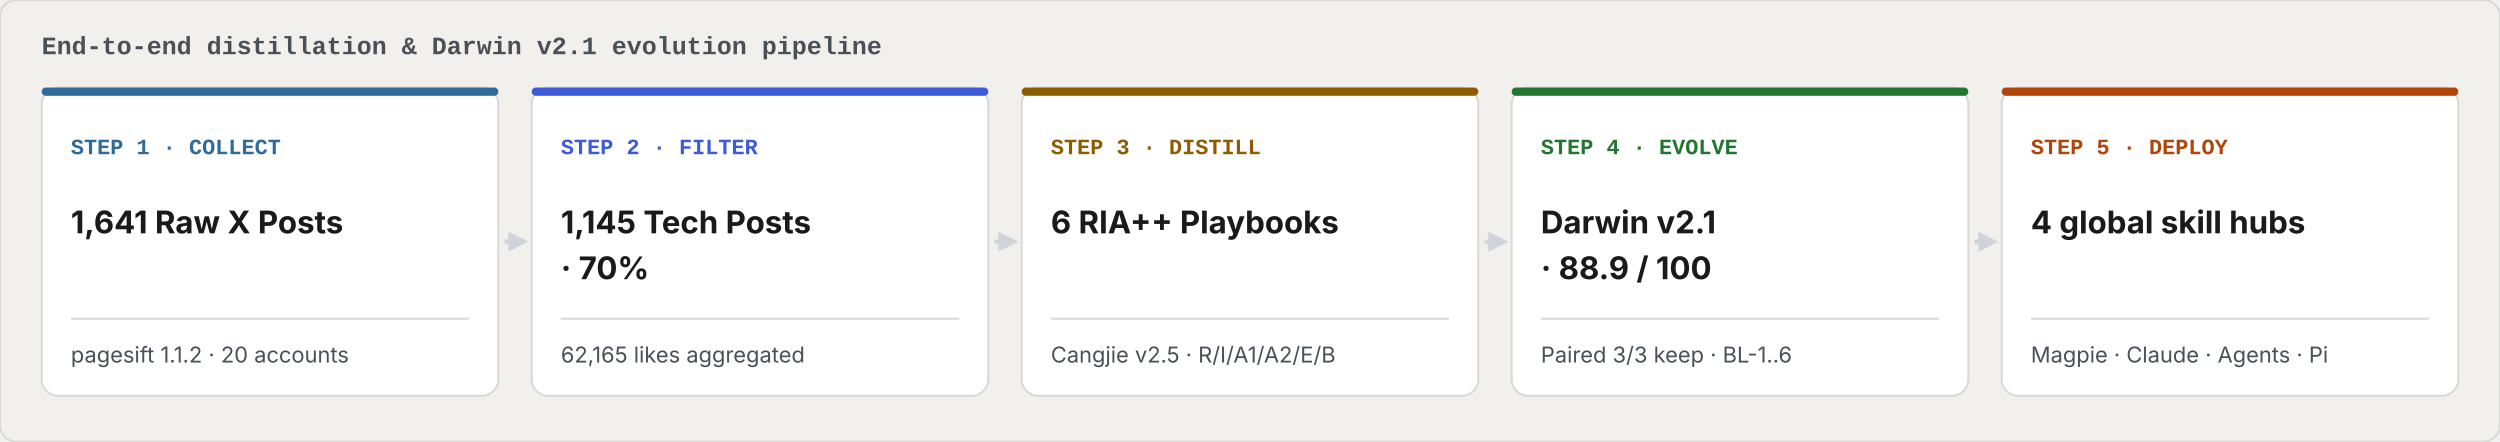
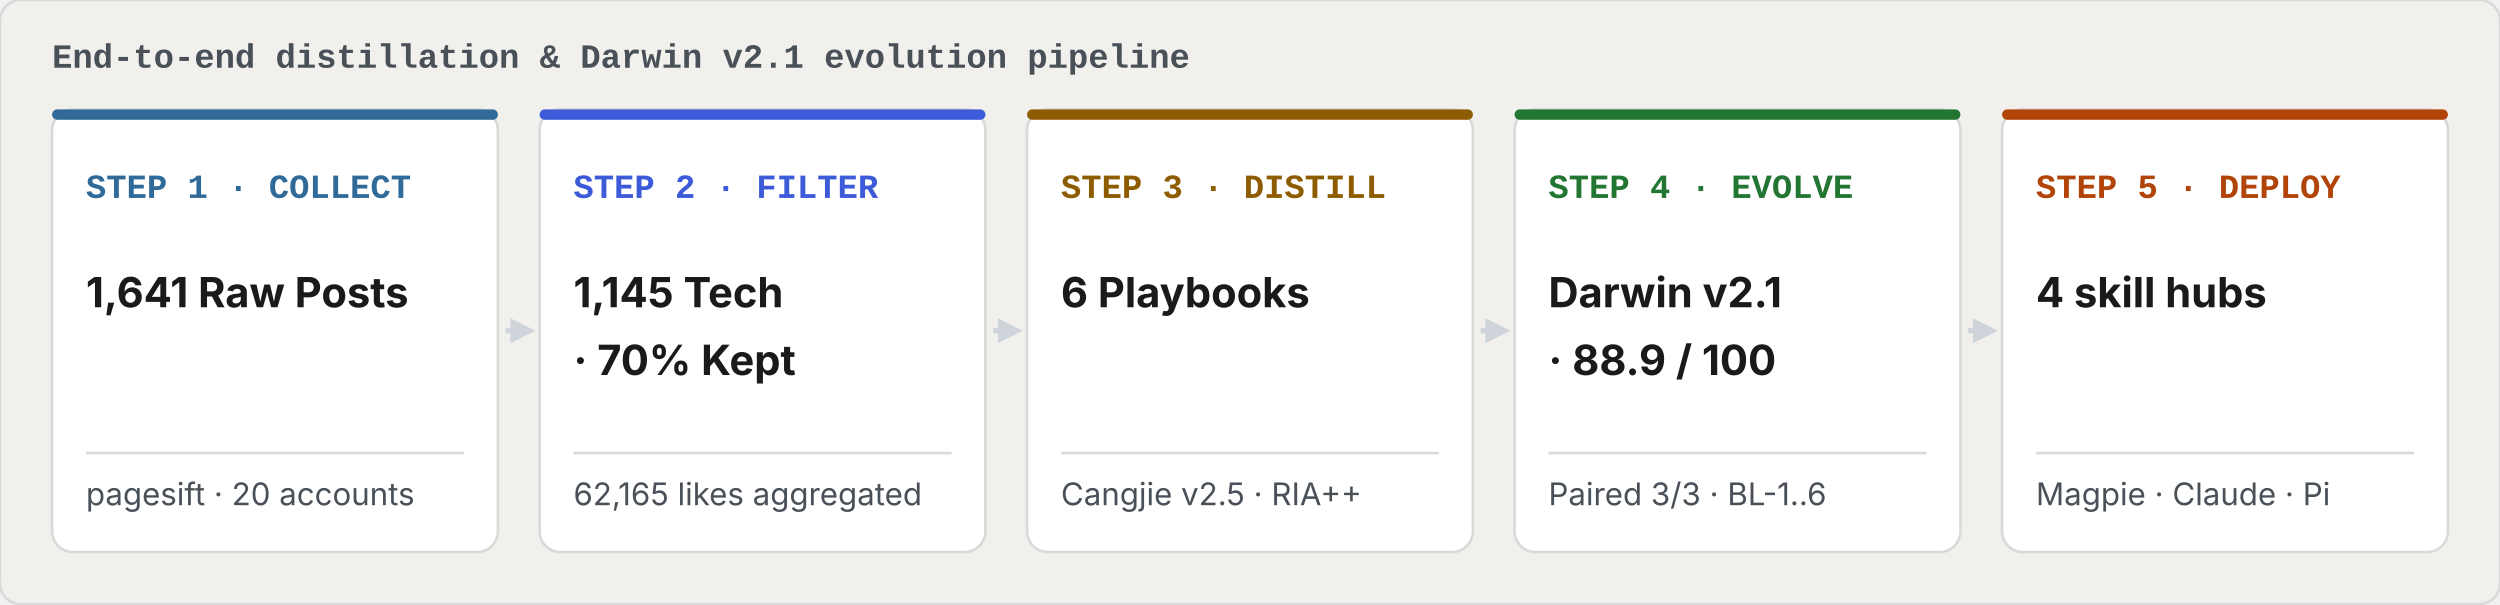
- <svg xmlns="http://www.w3.org/2000/svg" viewBox="0 0 1200 212" width="100%" role="img" aria-labelledby="t">
+ <svg xmlns="http://www.w3.org/2000/svg" viewBox="0 0 960 232" width="100%" role="img" aria-labelledby="t">
  <defs>
    <marker id="ar" viewBox="0 0 10 10" refX="6" refY="5" markerWidth="6" markerHeight="6" orient="auto-start-reverse">
      <path d="M 0 1 L 8 5 L 0 9 z" fill="#ced4da" />
    </marker>
  </defs>
-   <rect width="1200" height="212" rx="8" fill="#f1f0ed" stroke="#d9d9d9" stroke-width="1" />
-   <text x="20" y="26" fill="#495057" font-family="ui-monospace, SFMono-Regular, Menlo, Consolas, 'Liberation Mono', monospace" font-size="12" font-weight="600">End-to-end distillation &amp; Darwin v2.1 evolution pipeline</text>
+   <rect width="960" height="232" rx="8" fill="#f1f0ed" stroke="#d9d9d9" stroke-width="1" />
+   <text x="20" y="26" fill="#495057" font-family="ui-monospace, SFMono-Regular, Menlo, Consolas, 'Liberation Mono', monospace" font-size="13" font-weight="600">End-to-end distillation &amp; Darwin v2.1 evolution pipeline</text>
  <g transform="translate(20.0, 42)">
-     <rect width="219.2" height="148" rx="8" fill="#ffffff" stroke="#d9d9d9" stroke-width="1" />
-     <rect x="0" y="0" width="219.2" height="4" rx="2" fill="#306a99" />
-     <text x="14" y="32" fill="#306a99" font-family="ui-monospace, SFMono-Regular, Menlo, Consolas, 'Liberation Mono', monospace" font-size="10.5" font-weight="700">STEP 1 · COLLECT</text>
-     <text x="14" y="70" fill="#1a1a1a" font-family="system-ui, -apple-system, 'Segoe UI', 'Helvetica Neue', 'Microsoft YaHei', sans-serif" font-size="15" font-weight="700">1,641 Raw X Posts</text>
-     <line x1="14" y1="111" x2="205.2" y2="111" stroke="#d9d9d9" stroke-width="1" />
-     <text x="14" y="132" fill="#495057" font-family="system-ui, -apple-system, 'Segoe UI', 'Helvetica Neue', 'Microsoft YaHei', sans-serif" font-size="10.5">pagesift 1.1.2 · 20 accounts</text>
+     <rect width="171.2" height="170" rx="8" fill="#ffffff" stroke="#d9d9d9" stroke-width="1" />
+     <rect x="0" y="0" width="171.2" height="4" rx="2" fill="#306a99" />
+     <text x="13" y="34" fill="#306a99" font-family="ui-monospace, SFMono-Regular, Menlo, Consolas, 'Liberation Mono', monospace" font-size="13" font-weight="700">STEP 1 · COLLECT</text>
+     <text x="13" y="76" fill="#1a1a1a" font-family="system-ui, -apple-system, 'Segoe UI', 'Helvetica Neue', 'Microsoft YaHei', sans-serif" font-size="16" font-weight="700">1,641 Raw Posts</text>
+     <line x1="13" y1="132" x2="158.2" y2="132" stroke="#d9d9d9" stroke-width="1" />
+     <text x="13" y="152" fill="#495057" font-family="system-ui, -apple-system, 'Segoe UI', 'Helvetica Neue', 'Microsoft YaHei', sans-serif" font-size="12">pagesift · 20 accounts</text>
  </g>
-   <path d="M 242.2 116 L 251.2 116" stroke="#ced4da" stroke-width="2" marker-end="url(#ar)" />
-   <g transform="translate(255.2, 42)">
-     <rect width="219.2" height="148" rx="8" fill="#ffffff" stroke="#d9d9d9" stroke-width="1" />
-     <rect x="0" y="0" width="219.2" height="4" rx="2" fill="#3d5bd8" />
-     <text x="14" y="32" fill="#3d5bd8" font-family="ui-monospace, SFMono-Regular, Menlo, Consolas, 'Liberation Mono', monospace" font-size="10.5" font-weight="700">STEP 2 · FILTER</text>
-     <text x="14" y="70" fill="#1a1a1a" font-family="system-ui, -apple-system, 'Segoe UI', 'Helvetica Neue', 'Microsoft YaHei', sans-serif" font-size="15" font-weight="700">1,145 Tech Posts</text>
-     <text x="14" y="92" fill="#1a1a1a" font-family="system-ui, -apple-system, 'Segoe UI', 'Helvetica Neue', 'Microsoft YaHei', sans-serif" font-size="15" font-weight="700">· 70%</text>
-     <line x1="14" y1="111" x2="205.2" y2="111" stroke="#d9d9d9" stroke-width="1" />
-     <text x="14" y="132" fill="#495057" font-family="system-ui, -apple-system, 'Segoe UI', 'Helvetica Neue', 'Microsoft YaHei', sans-serif" font-size="10.5">62,165 likes aggregated</text>
+   <path d="M 194.2 127 L 203.2 127" stroke="#ced4da" stroke-width="2" marker-end="url(#ar)" />
+   <g transform="translate(207.2, 42)">
+     <rect width="171.2" height="170" rx="8" fill="#ffffff" stroke="#d9d9d9" stroke-width="1" />
+     <rect x="0" y="0" width="171.2" height="4" rx="2" fill="#3d5bd8" />
+     <text x="13" y="34" fill="#3d5bd8" font-family="ui-monospace, SFMono-Regular, Menlo, Consolas, 'Liberation Mono', monospace" font-size="13" font-weight="700">STEP 2 · FILTER</text>
+     <text x="13" y="76" fill="#1a1a1a" font-family="system-ui, -apple-system, 'Segoe UI', 'Helvetica Neue', 'Microsoft YaHei', sans-serif" font-size="16" font-weight="700">1,145 Tech</text>
+     <text x="13" y="102" fill="#1a1a1a" font-family="system-ui, -apple-system, 'Segoe UI', 'Helvetica Neue', 'Microsoft YaHei', sans-serif" font-size="16" font-weight="700">· 70% Kept</text>
+     <line x1="13" y1="132" x2="158.2" y2="132" stroke="#d9d9d9" stroke-width="1" />
+     <text x="13" y="152" fill="#495057" font-family="system-ui, -apple-system, 'Segoe UI', 'Helvetica Neue', 'Microsoft YaHei', sans-serif" font-size="12">62,165 likes aggregated</text>
  </g>
-   <path d="M 477.4 116 L 486.4 116" stroke="#ced4da" stroke-width="2" marker-end="url(#ar)" />
-   <g transform="translate(490.4, 42)">
-     <rect width="219.2" height="148" rx="8" fill="#ffffff" stroke="#d9d9d9" stroke-width="1" />
-     <rect x="0" y="0" width="219.2" height="4" rx="2" fill="#8e5c00" />
-     <text x="14" y="32" fill="#8e5c00" font-family="ui-monospace, SFMono-Regular, Menlo, Consolas, 'Liberation Mono', monospace" font-size="10.5" font-weight="700">STEP 3 · DISTILL</text>
-     <text x="14" y="70" fill="#1a1a1a" font-family="system-ui, -apple-system, 'Segoe UI', 'Helvetica Neue', 'Microsoft YaHei', sans-serif" font-size="15" font-weight="700">6 RIA++ Playbooks</text>
-     <line x1="14" y1="111" x2="205.2" y2="111" stroke="#d9d9d9" stroke-width="1" />
-     <text x="14" y="132" fill="#495057" font-family="system-ui, -apple-system, 'Segoe UI', 'Helvetica Neue', 'Microsoft YaHei', sans-serif" font-size="10.5">Cangjie v2.5 · R/I/A1/A2/E/B</text>
+   <path d="M 381.4 127 L 390.4 127" stroke="#ced4da" stroke-width="2" marker-end="url(#ar)" />
+   <g transform="translate(394.4, 42)">
+     <rect width="171.2" height="170" rx="8" fill="#ffffff" stroke="#d9d9d9" stroke-width="1" />
+     <rect x="0" y="0" width="171.2" height="4" rx="2" fill="#8e5c00" />
+     <text x="13" y="34" fill="#8e5c00" font-family="ui-monospace, SFMono-Regular, Menlo, Consolas, 'Liberation Mono', monospace" font-size="13" font-weight="700">STEP 3 · DISTILL</text>
+     <text x="13" y="76" fill="#1a1a1a" font-family="system-ui, -apple-system, 'Segoe UI', 'Helvetica Neue', 'Microsoft YaHei', sans-serif" font-size="16" font-weight="700">6 Playbooks</text>
+     <line x1="13" y1="132" x2="158.2" y2="132" stroke="#d9d9d9" stroke-width="1" />
+     <text x="13" y="152" fill="#495057" font-family="system-ui, -apple-system, 'Segoe UI', 'Helvetica Neue', 'Microsoft YaHei', sans-serif" font-size="12">Cangjie v2.5 · RIA++</text>
  </g>
-   <path d="M 712.6 116 L 721.6 116" stroke="#ced4da" stroke-width="2" marker-end="url(#ar)" />
-   <g transform="translate(725.6, 42)">
-     <rect width="219.2" height="148" rx="8" fill="#ffffff" stroke="#d9d9d9" stroke-width="1" />
-     <rect x="0" y="0" width="219.2" height="4" rx="2" fill="#237532" />
-     <text x="14" y="32" fill="#237532" font-family="ui-monospace, SFMono-Regular, Menlo, Consolas, 'Liberation Mono', monospace" font-size="10.5" font-weight="700">STEP 4 · EVOLVE</text>
-     <text x="14" y="70" fill="#1a1a1a" font-family="system-ui, -apple-system, 'Segoe UI', 'Helvetica Neue', 'Microsoft YaHei', sans-serif" font-size="15" font-weight="700">Darwin v2.1</text>
-     <text x="14" y="92" fill="#1a1a1a" font-family="system-ui, -apple-system, 'Segoe UI', 'Helvetica Neue', 'Microsoft YaHei', sans-serif" font-size="15" font-weight="700">· 88.9 / 100</text>
-     <line x1="14" y1="111" x2="205.2" y2="111" stroke="#d9d9d9" stroke-width="1" />
-     <text x="14" y="132" fill="#495057" font-family="system-ui, -apple-system, 'Segoe UI', 'Helvetica Neue', 'Microsoft YaHei', sans-serif" font-size="10.5">Paired 3/3 keep · BL-1..6</text>
+   <path d="M 568.6 127 L 577.6 127" stroke="#ced4da" stroke-width="2" marker-end="url(#ar)" />
+   <g transform="translate(581.6, 42)">
+     <rect width="171.2" height="170" rx="8" fill="#ffffff" stroke="#d9d9d9" stroke-width="1" />
+     <rect x="0" y="0" width="171.2" height="4" rx="2" fill="#237532" />
+     <text x="13" y="34" fill="#237532" font-family="ui-monospace, SFMono-Regular, Menlo, Consolas, 'Liberation Mono', monospace" font-size="13" font-weight="700">STEP 4 · EVOLVE</text>
+     <text x="13" y="76" fill="#1a1a1a" font-family="system-ui, -apple-system, 'Segoe UI', 'Helvetica Neue', 'Microsoft YaHei', sans-serif" font-size="16" font-weight="700">Darwin v2.1</text>
+     <text x="13" y="102" fill="#1a1a1a" font-family="system-ui, -apple-system, 'Segoe UI', 'Helvetica Neue', 'Microsoft YaHei', sans-serif" font-size="16" font-weight="700">· 88.9 / 100</text>
+     <line x1="13" y1="132" x2="158.2" y2="132" stroke="#d9d9d9" stroke-width="1" />
+     <text x="13" y="152" fill="#495057" font-family="system-ui, -apple-system, 'Segoe UI', 'Helvetica Neue', 'Microsoft YaHei', sans-serif" font-size="12">Paired 3/3 · BL-1..6</text>
  </g>
-   <path d="M 947.8 116 L 956.8 116" stroke="#ced4da" stroke-width="2" marker-end="url(#ar)" />
-   <g transform="translate(960.8, 42)">
-     <rect width="219.2" height="148" rx="8" fill="#ffffff" stroke="#d9d9d9" stroke-width="1" />
-     <rect x="0" y="0" width="219.2" height="4" rx="2" fill="#b04409" />
-     <text x="14" y="32" fill="#b04409" font-family="ui-monospace, SFMono-Regular, Menlo, Consolas, 'Liberation Mono', monospace" font-size="10.5" font-weight="700">STEP 5 · DEPLOY</text>
-     <text x="14" y="70" fill="#1a1a1a" font-family="system-ui, -apple-system, 'Segoe UI', 'Helvetica Neue', 'Microsoft YaHei', sans-serif" font-size="15" font-weight="700">4 global skill hubs</text>
-     <line x1="14" y1="111" x2="205.2" y2="111" stroke="#d9d9d9" stroke-width="1" />
-     <text x="14" y="132" fill="#495057" font-family="system-ui, -apple-system, 'Segoe UI', 'Helvetica Neue', 'Microsoft YaHei', sans-serif" font-size="10.5">Magpie · Claude · Agents · Pi</text>
+   <path d="M 755.8 127 L 764.8 127" stroke="#ced4da" stroke-width="2" marker-end="url(#ar)" />
+   <g transform="translate(768.8, 42)">
+     <rect width="171.2" height="170" rx="8" fill="#ffffff" stroke="#d9d9d9" stroke-width="1" />
+     <rect x="0" y="0" width="171.2" height="4" rx="2" fill="#b04409" />
+     <text x="13" y="34" fill="#b04409" font-family="ui-monospace, SFMono-Regular, Menlo, Consolas, 'Liberation Mono', monospace" font-size="13" font-weight="700">STEP 5 · DEPLOY</text>
+     <text x="13" y="76" fill="#1a1a1a" font-family="system-ui, -apple-system, 'Segoe UI', 'Helvetica Neue', 'Microsoft YaHei', sans-serif" font-size="16" font-weight="700">4 skill hubs</text>
+     <line x1="13" y1="132" x2="158.2" y2="132" stroke="#d9d9d9" stroke-width="1" />
+     <text x="13" y="152" fill="#495057" font-family="system-ui, -apple-system, 'Segoe UI', 'Helvetica Neue', 'Microsoft YaHei', sans-serif" font-size="12">Magpie · Claude · Pi</text>
  </g>
</svg>
